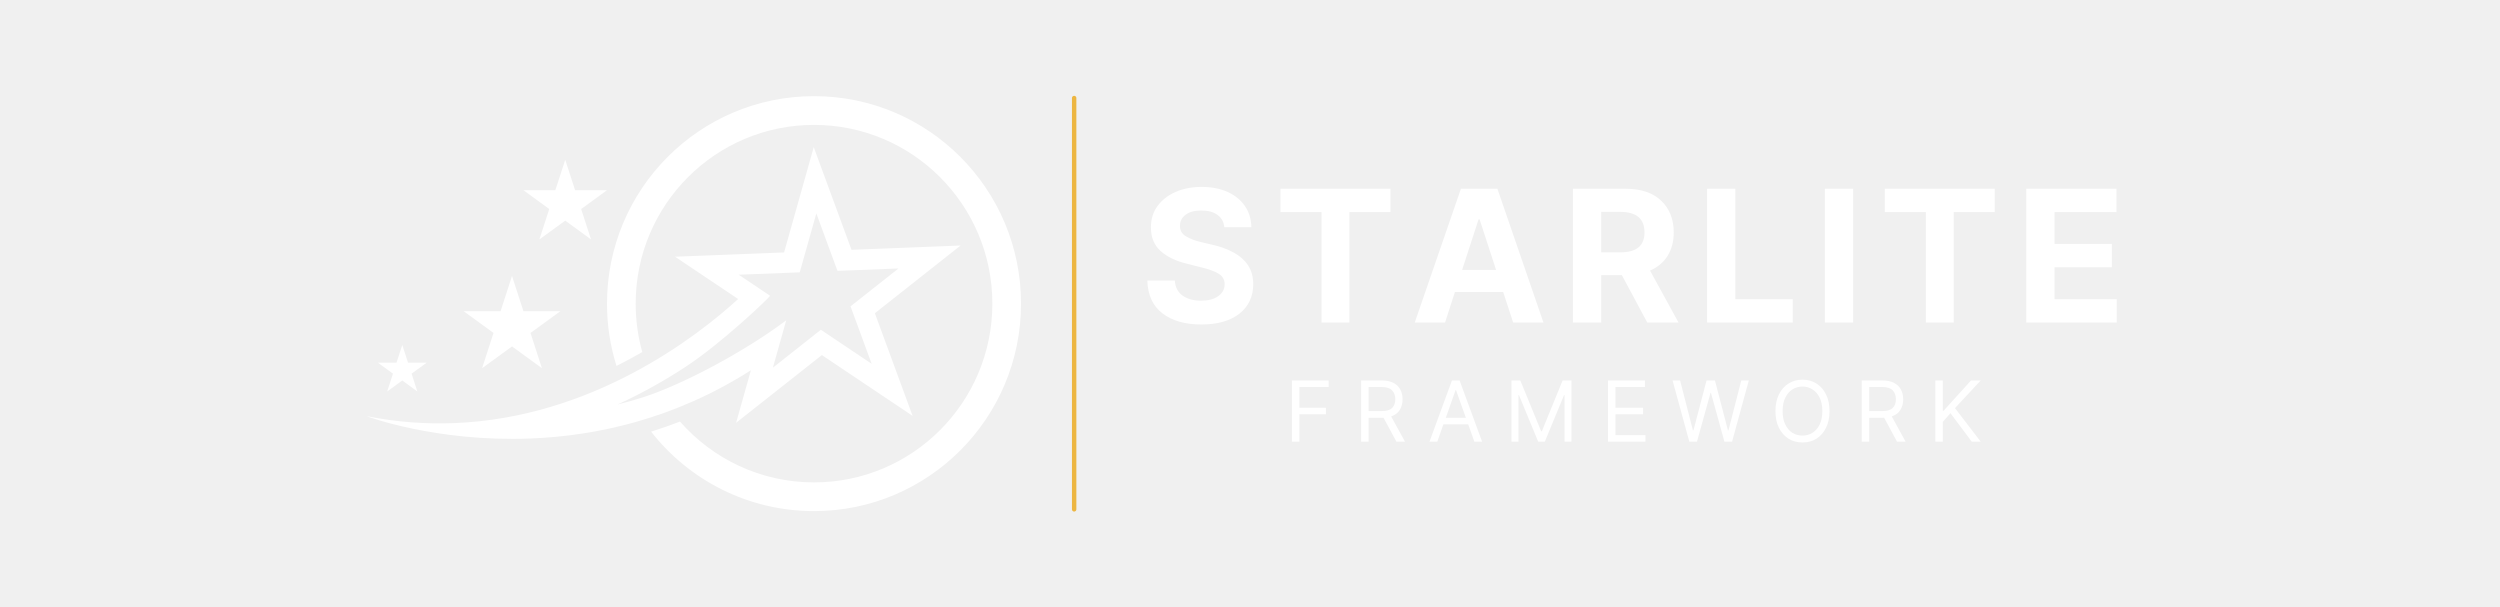
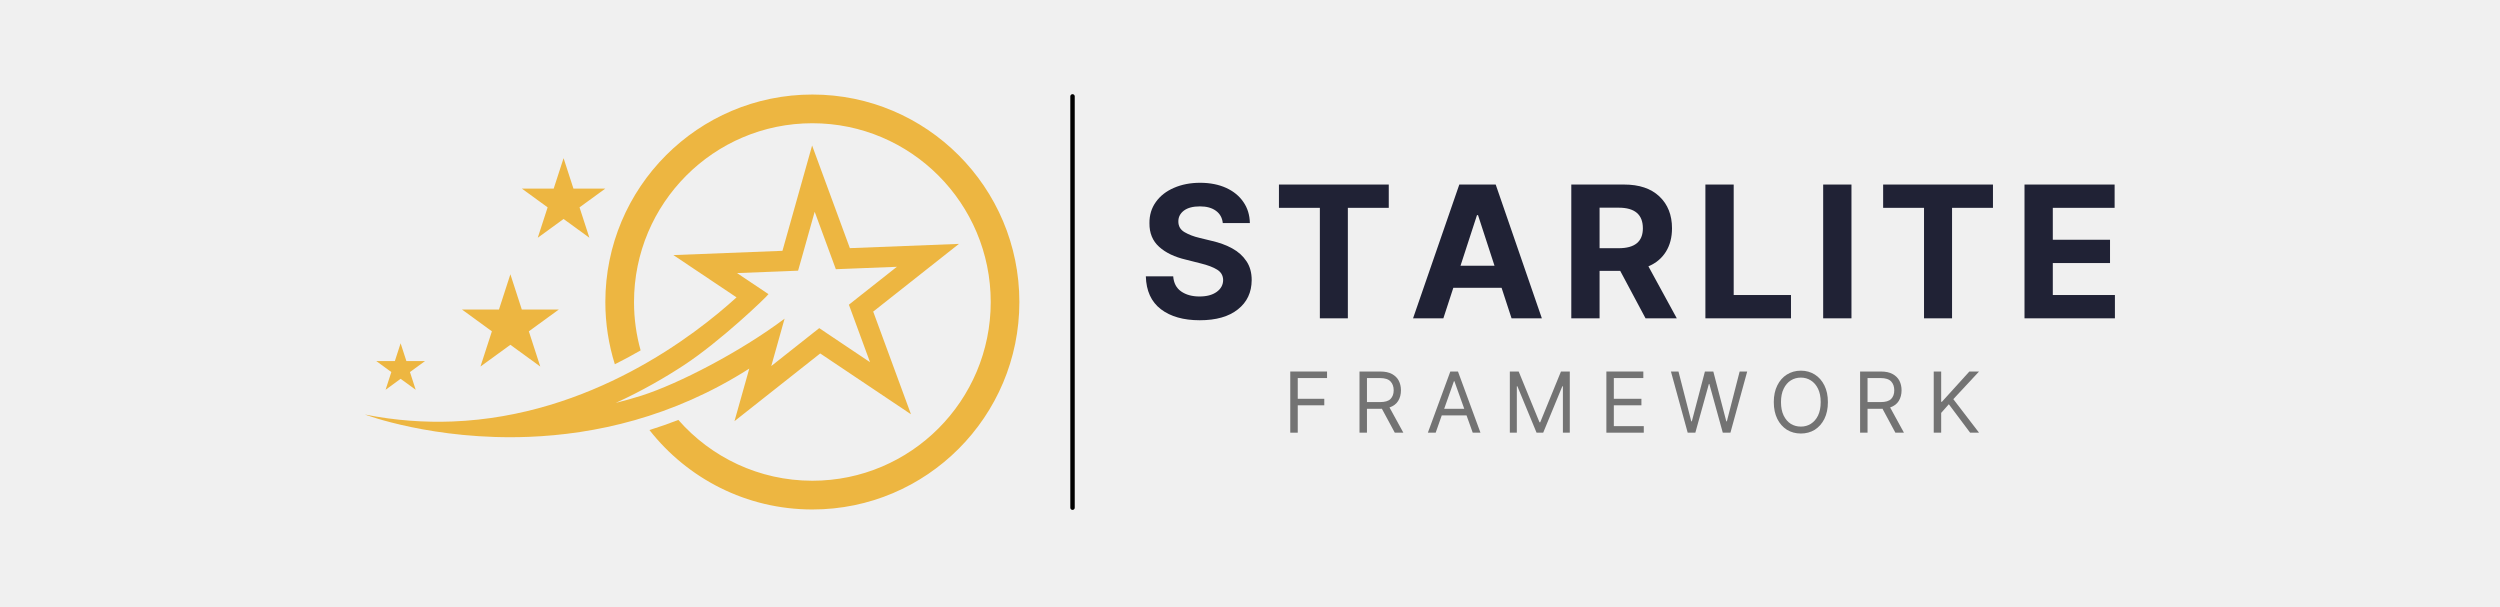
<svg xmlns="http://www.w3.org/2000/svg" width="400" zoomAndPan="magnify" viewBox="0 0 300 72.75" height="97" preserveAspectRatio="xMidYMid meet" version="1.0">
  <defs>
-     <clipPath id="4057413f7a">
-       <path d="M 43.984 17.617 L 115.801 17.617 L 115.801 52.996 L 43.984 52.996 Z M 43.984 17.617 " clip-rule="nonzero" />
+     <clipPath id="403c03762f">
+       <path d="M 43.785 17.422 L 115.605 17.422 L 115.605 52.801 L 43.785 52.801 Z M 43.785 17.422 " clip-rule="nonzero" />
    </clipPath>
-     <clipPath id="932b96152a">
-       <path d="M 72.641 11.496 L 122.523 11.496 L 122.523 61.379 L 72.641 61.379 Z M 72.641 11.496 " clip-rule="nonzero" />
+     <clipPath id="5a3a2672db">
+       <path d="M 72.441 11.301 L 122.324 11.301 L 122.324 61.184 L 72.441 61.184 Z M 72.441 11.301 " clip-rule="nonzero" />
    </clipPath>
  </defs>
-   <g clip-path="url(#4057413f7a)">
-     <path fill="#ffffff" d="M 74.094 48.543 C 77.266 47.094 80.023 45.496 82.281 44.012 C 86.594 41.18 92.113 35.914 92.414 35.496 L 90.395 34.141 L 88.641 32.965 L 94.188 32.75 L 95.969 32.68 L 96.453 30.961 L 97.961 25.609 L 99.879 30.828 L 100.496 32.5 L 102.277 32.434 L 107.82 32.215 L 103.461 35.656 L 102.062 36.762 L 102.68 38.438 L 104.598 43.656 L 99.984 40.566 L 98.504 39.57 L 97.105 40.676 L 92.746 44.121 L 93.496 41.461 L 94.254 38.77 L 94.348 38.438 C 89.043 42.414 81.621 46.25 77.184 47.668 C 76.168 47.992 75.137 48.285 74.094 48.543 Z M 63.66 52.621 C 71.523 52.312 80.891 50.309 90.109 44.43 L 88.332 50.734 L 98.625 42.609 L 109.512 49.906 L 104.984 37.586 L 115.27 29.461 L 102.18 29.977 L 97.648 17.656 L 94.09 30.293 L 81 30.805 L 88.578 35.883 C 83.594 40.43 71.082 50.125 54.504 50.773 C 51.156 50.902 47.637 50.668 43.984 49.938 C 43.984 49.938 52.234 53.066 63.66 52.621 " fill-opacity="1" fill-rule="nonzero" />
+   <g clip-path="url(#403c03762f)">
+     <path fill="#edb641" d="M 73.895 48.348 C 77.07 46.895 79.824 45.297 82.082 43.816 C 86.398 40.984 91.918 35.719 92.219 35.297 L 90.199 33.945 L 88.445 32.77 L 93.992 32.555 L 95.77 32.48 L 96.258 30.762 L 97.762 25.41 L 99.684 30.629 L 100.301 32.305 L 102.082 32.234 L 107.625 32.016 L 103.266 35.457 L 101.867 36.566 L 102.484 38.242 L 104.402 43.461 L 99.789 40.371 L 98.309 39.375 L 96.91 40.48 L 92.551 43.926 L 93.301 41.262 L 94.055 38.574 L 94.152 38.238 C 88.848 42.219 81.426 46.055 76.988 47.473 C 75.969 47.797 74.938 48.086 73.895 48.348 Z M 63.461 52.422 C 71.324 52.113 80.695 50.113 89.914 44.23 L 88.137 50.539 L 98.426 42.414 L 109.316 49.711 L 104.785 37.391 L 115.074 29.266 L 101.984 29.777 L 97.453 17.461 L 93.895 30.098 L 80.805 30.609 L 88.383 35.684 C 83.395 40.23 70.883 49.93 54.309 50.578 C 50.957 50.707 47.441 50.469 43.785 49.742 C 43.785 49.742 52.035 52.871 63.461 52.422 " fill-opacity="1" fill-rule="nonzero" />
  </g>
-   <g clip-path="url(#932b96152a)">
-     <path fill="#ffffff" d="M 97.68 11.539 C 83.961 11.539 72.84 22.688 72.84 36.438 C 72.84 39.043 73.238 41.551 73.98 43.91 C 75.059 43.371 76.09 42.812 77.074 42.246 C 76.555 40.398 76.281 38.449 76.281 36.438 C 76.281 24.59 85.863 14.988 97.68 14.988 C 109.504 14.988 119.082 24.59 119.082 36.438 C 119.082 48.285 109.504 57.887 97.68 57.887 C 91.27 57.887 85.52 55.062 81.598 50.586 C 80.457 51.031 79.301 51.434 78.133 51.801 C 82.68 57.605 89.746 61.332 97.68 61.332 C 111.402 61.332 122.523 50.184 122.523 36.438 C 122.523 22.688 111.402 11.539 97.68 11.539 " fill-opacity="1" fill-rule="nonzero" />
+   <g clip-path="url(#5a3a2672db)">
+     <path fill="#edb641" d="M 97.484 11.344 C 83.766 11.344 72.641 22.492 72.641 36.242 C 72.641 38.844 73.043 41.355 73.781 43.711 C 74.859 43.172 75.895 42.613 76.875 42.047 C 76.359 40.203 76.082 38.254 76.082 36.242 C 76.082 24.395 85.664 14.789 97.484 14.789 C 109.305 14.789 118.887 24.395 118.887 36.242 C 118.887 48.086 109.305 57.688 97.484 57.688 C 91.074 57.688 85.324 54.863 81.402 50.391 C 80.258 50.836 79.105 51.238 77.934 51.605 C 82.484 57.406 89.547 61.137 97.484 61.137 C 111.203 61.137 122.324 49.988 122.324 36.242 C 122.324 22.492 111.203 11.344 97.484 11.344 " fill-opacity="1" fill-rule="nonzero" />
  </g>
-   <path fill="#ffffff" d="M 61.441 33.113 L 62.812 37.34 L 67.25 37.34 L 63.66 39.953 L 65.031 44.184 L 61.441 41.57 L 57.852 44.184 L 59.223 39.953 L 55.637 37.34 L 60.07 37.34 L 61.441 33.113 " fill-opacity="1" fill-rule="nonzero" />
-   <path fill="#ffffff" d="M 67.828 19.176 L 69.012 22.824 L 72.84 22.824 L 69.738 25.082 L 70.922 28.73 L 67.828 26.473 L 64.727 28.73 L 65.91 25.082 L 62.812 22.824 L 66.641 22.824 L 67.828 19.176 " fill-opacity="1" fill-rule="nonzero" />
-   <path fill="#ffffff" d="M 48.273 41.395 L 48.965 43.523 L 51.199 43.523 L 49.391 44.84 L 50.078 46.973 L 48.273 45.656 L 46.465 46.973 L 47.156 44.84 L 45.348 43.523 L 47.582 43.523 L 48.273 41.395 " fill-opacity="1" fill-rule="nonzero" />
-   <path fill="#ffffff" d="M 146.914 27.262 C 146.855 26.637 146.586 26.145 146.105 25.793 C 145.625 25.438 144.98 25.262 144.172 25.262 C 143.336 25.262 142.703 25.434 142.262 25.781 C 141.816 26.121 141.598 26.547 141.598 27.062 C 141.578 27.637 141.824 28.074 142.328 28.367 C 142.836 28.664 143.434 28.891 144.129 29.051 L 145.578 29.395 C 146.504 29.609 147.328 29.914 148.055 30.312 C 148.781 30.707 149.352 31.215 149.766 31.84 C 150.18 32.465 150.387 33.227 150.387 34.117 C 150.387 35.582 149.836 36.754 148.738 37.633 C 147.637 38.504 146.109 38.938 144.152 38.938 C 142.203 38.938 140.648 38.492 139.484 37.598 C 138.328 36.707 137.727 35.395 137.684 33.664 L 140.977 33.664 C 141.027 34.469 141.344 35.074 141.918 35.477 C 142.496 35.883 143.234 36.082 144.117 36.082 C 144.98 36.082 145.668 35.906 146.184 35.543 C 146.699 35.176 146.957 34.695 146.957 34.105 C 146.957 33.57 146.723 33.152 146.25 32.855 C 145.777 32.562 145.105 32.312 144.238 32.105 L 142.48 31.66 C 141.133 31.34 140.062 30.828 139.273 30.125 C 138.492 29.418 138.105 28.473 138.113 27.285 C 138.105 26.32 138.363 25.469 138.887 24.742 C 139.418 24.012 140.141 23.445 141.055 23.039 C 141.977 22.633 143.023 22.43 144.195 22.43 C 145.391 22.43 146.43 22.633 147.324 23.039 C 148.215 23.445 148.906 24.012 149.402 24.742 C 149.895 25.469 150.148 26.312 150.164 27.262 Z M 146.914 27.262 " fill-opacity="1" fill-rule="nonzero" />
-   <path fill="#ffffff" d="M 153.66 25.449 L 153.66 22.652 L 166.852 22.652 L 166.852 25.449 L 161.93 25.449 L 161.93 38.703 L 158.582 38.703 L 158.582 25.449 Z M 153.66 25.449 " fill-opacity="1" fill-rule="nonzero" />
-   <path fill="#ffffff" d="M 173.406 38.703 L 169.77 38.703 L 175.309 22.652 L 179.688 22.652 L 185.215 38.703 L 181.578 38.703 L 180.383 35.043 L 174.59 35.043 Z M 175.453 32.391 L 179.531 32.391 L 177.551 26.32 L 177.43 26.32 Z M 175.453 32.391 " fill-opacity="1" fill-rule="nonzero" />
-   <path fill="#ffffff" d="M 188.75 38.703 L 188.75 22.652 L 195.086 22.652 C 196.914 22.652 198.328 23.125 199.332 24.078 C 200.34 25.027 200.848 26.301 200.848 27.891 C 200.848 28.992 200.598 29.93 200.105 30.711 C 199.617 31.484 198.918 32.07 198.004 32.469 L 201.422 38.703 L 197.672 38.703 L 194.621 33.012 L 192.145 33.012 L 192.145 38.703 Z M 192.145 30.281 L 194.457 30.281 C 196.379 30.281 197.34 29.484 197.34 27.891 C 197.34 26.25 196.371 25.426 194.434 25.426 L 192.145 25.426 Z M 192.145 30.281 " fill-opacity="1" fill-rule="nonzero" />
-   <path fill="#ffffff" d="M 204.848 38.703 L 204.848 22.652 L 208.242 22.652 L 208.242 35.906 L 215.129 35.906 L 215.129 38.703 Z M 204.848 38.703 " fill-opacity="1" fill-rule="nonzero" />
-   <path fill="#ffffff" d="M 218.984 22.652 L 222.379 22.652 L 222.379 38.703 L 218.984 38.703 Z M 218.984 22.652 " fill-opacity="1" fill-rule="nonzero" />
-   <path fill="#ffffff" d="M 226.18 25.449 L 226.18 22.652 L 239.371 22.652 L 239.371 25.449 L 234.449 25.449 L 234.449 38.703 L 231.102 38.703 L 231.102 25.449 Z M 226.18 25.449 " fill-opacity="1" fill-rule="nonzero" />
-   <path fill="#ffffff" d="M 243.152 38.703 L 243.152 22.652 L 253.977 22.652 L 253.977 25.449 L 246.547 25.449 L 246.547 29.273 L 253.422 29.273 L 253.422 32.07 L 246.547 32.07 L 246.547 35.906 L 254.008 35.906 L 254.008 38.703 Z M 243.152 38.703 " fill-opacity="1" fill-rule="nonzero" />
-   <path fill="#ffffff" d="M 155.031 53 L 155.031 45.656 L 159.441 45.656 L 159.441 46.441 L 155.926 46.441 L 155.926 48.93 L 159.109 48.93 L 159.109 49.715 L 155.926 49.715 L 155.926 53 Z M 155.031 53 " fill-opacity="1" fill-rule="nonzero" />
-   <path fill="#ffffff" d="M 163.336 53 L 163.336 45.656 L 165.82 45.656 C 166.395 45.656 166.863 45.758 167.227 45.957 C 167.594 46.148 167.867 46.414 168.043 46.754 C 168.219 47.094 168.309 47.48 168.309 47.914 C 168.309 48.398 168.199 48.824 167.977 49.184 C 167.758 49.547 167.406 49.809 166.938 49.969 L 168.598 53 L 167.57 53 L 166.02 50.125 C 165.961 50.133 165.898 50.137 165.832 50.137 L 164.23 50.137 L 164.23 53 Z M 164.23 49.328 L 165.801 49.328 C 166.387 49.328 166.809 49.203 167.059 48.953 C 167.309 48.695 167.438 48.348 167.438 47.914 C 167.438 47.469 167.309 47.117 167.059 46.852 C 166.809 46.582 166.387 46.441 165.789 46.441 L 164.23 46.441 Z M 164.23 49.328 " fill-opacity="1" fill-rule="nonzero" />
-   <path fill="#ffffff" d="M 172.477 53 L 171.539 53 L 174.234 45.656 L 175.152 45.656 L 177.852 53 L 176.922 53 L 176.184 50.922 L 173.207 50.922 Z M 173.496 50.137 L 175.906 50.137 L 174.723 46.816 L 174.668 46.816 Z M 173.496 50.137 " fill-opacity="1" fill-rule="nonzero" />
-   <path fill="#ffffff" d="M 181.375 45.656 L 182.438 45.656 L 184.938 51.75 L 185.023 51.75 L 187.512 45.656 L 188.574 45.656 L 188.574 53 L 187.746 53 L 187.746 47.426 L 187.68 47.426 L 185.379 53 L 184.582 53 L 182.281 47.426 L 182.215 47.426 L 182.215 53 L 181.375 53 Z M 181.375 45.656 " fill-opacity="1" fill-rule="nonzero" />
-   <path fill="#ffffff" d="M 192.961 53 L 192.961 45.656 L 197.395 45.656 L 197.395 46.441 L 193.859 46.441 L 193.859 48.93 L 197.164 48.93 L 197.164 49.715 L 193.859 49.715 L 193.859 52.215 L 197.453 52.215 L 197.453 53 Z M 192.961 53 " fill-opacity="1" fill-rule="nonzero" />
-   <path fill="#ffffff" d="M 202.719 53 L 200.707 45.656 L 201.613 45.656 L 203.148 51.637 L 203.215 51.637 L 204.785 45.656 L 205.793 45.656 L 207.352 51.637 L 207.418 51.637 L 208.953 45.656 L 209.859 45.656 L 207.848 53 L 206.93 53 L 205.316 47.148 L 205.262 47.148 L 203.637 53 Z M 202.719 53 " fill-opacity="1" fill-rule="nonzero" />
-   <path fill="#ffffff" d="M 219.543 49.328 C 219.543 50.102 219.402 50.773 219.121 51.34 C 218.84 51.902 218.461 52.336 217.973 52.645 C 217.488 52.949 216.93 53.098 216.305 53.098 C 215.676 53.098 215.113 52.949 214.625 52.645 C 214.137 52.336 213.754 51.902 213.473 51.34 C 213.191 50.773 213.055 50.102 213.055 49.328 C 213.055 48.555 213.191 47.887 213.473 47.328 C 213.754 46.762 214.137 46.328 214.625 46.023 C 215.113 45.711 215.676 45.559 216.305 45.559 C 216.93 45.559 217.488 45.711 217.973 46.023 C 218.461 46.328 218.84 46.762 219.121 47.328 C 219.402 47.887 219.543 48.555 219.543 49.328 Z M 218.68 49.328 C 218.68 48.695 218.574 48.16 218.359 47.727 C 218.145 47.281 217.855 46.949 217.496 46.73 C 217.145 46.504 216.746 46.387 216.305 46.387 C 215.852 46.387 215.445 46.504 215.086 46.73 C 214.734 46.949 214.449 47.281 214.234 47.727 C 214.02 48.16 213.914 48.695 213.914 49.328 C 213.914 49.965 214.02 50.5 214.234 50.941 C 214.449 51.379 214.734 51.711 215.086 51.938 C 215.445 52.16 215.852 52.27 216.305 52.27 C 216.746 52.27 217.145 52.16 217.496 51.938 C 217.855 51.711 218.145 51.379 218.359 50.941 C 218.574 50.5 218.68 49.965 218.68 49.328 Z M 218.68 49.328 " fill-opacity="1" fill-rule="nonzero" />
-   <path fill="#ffffff" d="M 223.406 53 L 223.406 45.656 L 225.895 45.656 C 226.469 45.656 226.938 45.758 227.301 45.957 C 227.668 46.148 227.941 46.414 228.117 46.754 C 228.293 47.094 228.383 47.48 228.383 47.914 C 228.383 48.398 228.273 48.824 228.051 49.184 C 227.832 49.547 227.48 49.809 227.012 49.969 L 228.672 53 L 227.641 53 L 226.094 50.125 C 226.035 50.133 225.973 50.137 225.906 50.137 L 224.305 50.137 L 224.305 53 Z M 224.305 49.328 L 225.875 49.328 C 226.461 49.328 226.883 49.203 227.133 48.953 C 227.383 48.695 227.508 48.348 227.508 47.914 C 227.508 47.469 227.383 47.117 227.133 46.852 C 226.883 46.582 226.461 46.441 225.863 46.441 L 224.305 46.441 Z M 224.305 49.328 " fill-opacity="1" fill-rule="nonzero" />
-   <path fill="#ffffff" d="M 232.242 53 L 232.242 45.656 L 233.137 45.656 L 233.137 49.293 L 233.227 49.293 L 236.52 45.656 L 237.684 45.656 L 234.598 48.973 L 237.684 53 L 236.609 53 L 234.055 49.582 L 233.137 50.621 L 233.137 53 Z M 232.242 53 " fill-opacity="1" fill-rule="nonzero" />
-   <path stroke-linecap="round" transform="matrix(0, 0.532268, -0.530676, 0, 129.1634, 11.49745)" fill="none" stroke-linejoin="miter" d="M 0.504 0.499 L 93.23 0.499 " stroke="#edb641" stroke-width="1" stroke-opacity="1" stroke-miterlimit="4" />
+   <path fill="#edb641" d="M 61.246 32.914 L 62.617 37.145 L 67.055 37.145 L 63.461 39.758 L 64.832 43.984 L 61.246 41.375 L 57.656 43.984 L 59.027 39.758 L 55.438 37.145 L 59.875 37.145 L 61.246 32.914 " fill-opacity="1" fill-rule="nonzero" />
+   <path fill="#edb641" d="M 67.629 18.977 L 68.812 22.629 L 72.641 22.629 L 69.543 24.883 L 70.727 28.531 L 67.629 26.277 L 64.531 28.531 L 65.715 24.883 L 62.617 22.629 L 66.445 22.629 L 67.629 18.977 " fill-opacity="1" fill-rule="nonzero" />
+   <path fill="#edb641" d="M 48.074 41.195 L 48.766 43.328 L 51.004 43.328 L 49.195 44.645 L 49.883 46.773 L 48.074 45.457 L 46.27 46.773 L 46.961 44.645 L 45.152 43.328 L 47.383 43.328 L 48.074 41.195 " fill-opacity="1" fill-rule="nonzero" />
+   <path fill="#202235" d="M 146.734 26.766 C 146.668 26.133 146.391 25.645 145.914 25.297 C 145.434 24.941 144.793 24.766 143.992 24.766 C 143.156 24.766 142.516 24.938 142.066 25.273 C 141.625 25.613 141.402 26.043 141.402 26.555 C 141.395 27.133 141.641 27.566 142.145 27.859 C 142.652 28.156 143.254 28.387 143.945 28.547 L 145.383 28.898 C 146.316 29.109 147.148 29.41 147.871 29.809 C 148.594 30.203 149.16 30.719 149.574 31.344 C 149.992 31.961 150.203 32.719 150.203 33.609 C 150.195 35.086 149.645 36.258 148.547 37.125 C 147.453 37.996 145.93 38.43 143.969 38.43 C 142.023 38.43 140.465 37.988 139.305 37.105 C 138.145 36.215 137.547 34.898 137.5 33.156 L 140.785 33.156 C 140.844 33.961 141.16 34.566 141.734 34.969 C 142.316 35.375 143.051 35.578 143.934 35.578 C 144.797 35.578 145.484 35.398 145.992 35.035 C 146.508 34.668 146.77 34.191 146.777 33.609 C 146.77 33.066 146.527 32.648 146.059 32.359 C 145.594 32.066 144.922 31.812 144.047 31.598 L 142.301 31.156 C 140.949 30.84 139.879 30.328 139.094 29.617 C 138.312 28.91 137.922 27.969 137.934 26.789 C 137.922 25.816 138.18 24.965 138.707 24.234 C 139.227 23.504 139.949 22.941 140.871 22.543 C 141.793 22.141 142.84 21.934 144.012 21.934 C 145.199 21.934 146.238 22.141 147.129 22.543 C 148.02 22.949 148.715 23.516 149.211 24.246 C 149.711 24.969 149.965 25.809 149.984 26.766 Z M 146.734 26.766 " fill-opacity="1" fill-rule="nonzero" />
+   <path fill="#202235" d="M 153.473 24.941 L 153.473 22.145 L 166.652 22.145 L 166.652 24.941 L 161.742 24.941 L 161.742 38.199 L 158.383 38.199 L 158.383 24.941 Z M 153.473 24.941 " fill-opacity="1" fill-rule="nonzero" />
+   <path fill="#202235" d="M 173.203 38.199 L 169.566 38.199 L 175.117 22.145 L 179.484 22.145 L 185.023 38.199 L 181.387 38.199 L 180.191 34.539 L 174.398 34.539 Z M 175.262 31.887 L 179.34 31.887 L 177.363 25.816 L 177.238 25.816 Z M 175.262 31.887 " fill-opacity="1" fill-rule="nonzero" />
+   <path fill="#202235" d="M 188.555 38.199 L 188.555 22.145 L 194.891 22.145 C 196.707 22.145 198.121 22.621 199.125 23.57 C 200.133 24.523 200.641 25.801 200.641 27.398 C 200.641 28.488 200.395 29.426 199.91 30.203 C 199.422 30.988 198.723 31.574 197.809 31.961 L 201.215 38.199 L 197.465 38.199 L 194.426 32.504 L 191.949 32.504 L 191.949 38.199 Z M 191.949 29.785 L 194.25 29.785 C 196.18 29.785 197.145 28.988 197.145 27.398 C 197.145 25.746 196.176 24.922 194.238 24.922 L 191.949 24.922 Z M 191.949 29.785 " fill-opacity="1" fill-rule="nonzero" />
+   <path fill="#202235" d="M 204.648 38.199 L 204.648 22.145 L 208.043 22.145 L 208.043 35.402 L 214.918 35.402 L 214.918 38.199 Z M 204.648 38.199 " fill-opacity="1" fill-rule="nonzero" />
+   <path fill="#202235" d="M 218.781 22.145 L 222.176 22.145 L 222.176 38.199 L 218.781 38.199 Z M 218.781 22.145 " fill-opacity="1" fill-rule="nonzero" />
+   <path fill="#202235" d="M 225.977 24.941 L 225.977 22.145 L 239.156 22.145 L 239.156 24.941 L 234.246 24.941 L 234.246 38.199 L 230.883 38.199 L 230.883 24.941 Z M 225.977 24.941 " fill-opacity="1" fill-rule="nonzero" />
+   <path fill="#202235" d="M 242.941 38.199 L 242.941 22.145 L 253.754 22.145 L 253.754 24.941 L 246.336 24.941 L 246.336 28.77 L 253.203 28.77 L 253.203 31.566 L 246.336 31.566 L 246.336 35.402 L 253.789 35.402 L 253.789 38.199 Z M 242.941 38.199 " fill-opacity="1" fill-rule="nonzero" />
+   <path fill="#737373" d="M 154.832 51.922 L 154.832 44.582 L 159.246 44.582 L 159.246 45.367 L 155.73 45.367 L 155.73 47.855 L 158.914 47.855 L 158.914 48.637 L 155.73 48.637 L 155.73 51.922 Z M 154.832 51.922 " fill-opacity="1" fill-rule="nonzero" />
+   <path fill="#737373" d="M 163.141 51.922 L 163.141 44.582 L 165.625 44.582 C 166.199 44.582 166.668 44.68 167.031 44.879 C 167.398 45.074 167.672 45.34 167.848 45.676 C 168.023 46.016 168.113 46.402 168.113 46.836 C 168.113 47.324 168.004 47.75 167.781 48.109 C 167.562 48.469 167.211 48.734 166.742 48.895 L 168.402 51.922 L 167.375 51.922 L 165.824 49.047 C 165.766 49.055 165.703 49.059 165.637 49.059 L 164.035 49.059 L 164.035 51.922 Z M 164.035 48.25 L 165.605 48.25 C 166.191 48.25 166.613 48.129 166.863 47.875 C 167.113 47.617 167.242 47.273 167.242 46.836 C 167.242 46.395 167.113 46.039 166.863 45.773 C 166.613 45.504 166.191 45.367 165.594 45.367 L 164.035 45.367 Z M 164.035 48.25 " fill-opacity="1" fill-rule="nonzero" />
+   <path fill="#737373" d="M 172.281 51.922 L 171.344 51.922 L 174.039 44.582 L 174.957 44.582 L 177.656 51.922 L 176.727 51.922 L 175.984 49.844 L 173.012 49.844 Z M 173.301 49.059 L 175.711 49.059 L 174.527 45.742 L 174.473 45.742 Z M 173.301 49.059 " fill-opacity="1" fill-rule="nonzero" />
+   <path fill="#737373" d="M 181.18 44.582 L 182.242 44.582 L 184.738 50.672 L 184.828 50.672 L 187.316 44.582 L 188.375 44.582 L 188.375 51.922 L 187.547 51.922 L 187.547 46.352 L 187.48 46.352 L 185.184 51.922 L 184.387 51.922 L 182.086 46.352 L 182.02 46.352 L 182.02 51.922 L 181.18 51.922 Z M 181.18 44.582 " fill-opacity="1" fill-rule="nonzero" />
+   <path fill="#737373" d="M 192.766 51.922 L 192.766 44.582 L 197.199 44.582 L 197.199 45.367 L 193.66 45.367 L 193.66 47.855 L 196.969 47.855 L 196.969 48.637 L 193.66 48.637 L 193.66 51.137 L 197.254 51.137 L 197.254 51.922 Z M 192.766 51.922 " fill-opacity="1" fill-rule="nonzero" />
+   <path fill="#737373" d="M 202.523 51.922 L 200.512 44.582 L 201.418 44.582 L 202.953 50.562 L 203.02 50.562 L 204.59 44.582 L 205.598 44.582 L 207.156 50.562 L 207.223 50.562 L 208.758 44.582 L 209.664 44.582 L 207.652 51.922 L 206.734 51.922 L 205.121 46.074 L 205.066 46.074 L 203.441 51.922 Z M 202.523 51.922 " fill-opacity="1" fill-rule="nonzero" />
+   <path fill="#737373" d="M 219.348 48.25 C 219.348 49.027 219.207 49.695 218.926 50.266 C 218.645 50.824 218.262 51.258 217.777 51.57 C 217.289 51.871 216.73 52.023 216.105 52.023 C 215.48 52.023 214.918 51.871 214.426 51.57 C 213.941 51.258 213.555 50.824 213.277 50.266 C 212.996 49.695 212.855 49.027 212.855 48.25 C 212.855 47.477 212.996 46.812 213.277 46.25 C 213.555 45.684 213.941 45.25 214.426 44.945 C 214.918 44.637 215.48 44.48 216.105 44.48 C 216.73 44.48 217.289 44.637 217.777 44.945 C 218.262 45.25 218.645 45.684 218.926 46.25 C 219.207 46.812 219.348 47.477 219.348 48.25 Z M 218.484 48.25 C 218.484 47.617 218.375 47.086 218.164 46.648 C 217.949 46.207 217.66 45.875 217.301 45.652 C 216.945 45.426 216.551 45.312 216.105 45.312 C 215.656 45.312 215.25 45.426 214.891 45.652 C 214.535 45.875 214.254 46.207 214.039 46.648 C 213.824 47.086 213.719 47.617 213.719 48.25 C 213.719 48.887 213.824 49.422 214.039 49.867 C 214.254 50.301 214.535 50.633 214.891 50.859 C 215.25 51.082 215.656 51.191 216.105 51.191 C 216.551 51.191 216.945 51.082 217.301 50.859 C 217.66 50.633 217.949 50.301 218.164 49.867 C 218.375 49.422 218.484 48.887 218.484 48.25 Z M 218.484 48.25 " fill-opacity="1" fill-rule="nonzero" />
+   <path fill="#737373" d="M 223.211 51.922 L 223.211 44.582 L 225.699 44.582 C 226.273 44.582 226.742 44.68 227.102 44.879 C 227.469 45.074 227.742 45.34 227.922 45.676 C 228.098 46.016 228.188 46.402 228.188 46.836 C 228.188 47.324 228.074 47.75 227.855 48.109 C 227.633 48.469 227.285 48.734 226.816 48.895 L 228.473 51.922 L 227.445 51.922 L 225.898 49.047 C 225.836 49.055 225.777 49.059 225.711 49.059 L 224.105 49.059 L 224.105 51.922 Z M 224.105 48.25 L 225.676 48.25 C 226.266 48.25 226.684 48.129 226.938 47.875 C 227.188 47.617 227.312 47.273 227.312 46.836 C 227.312 46.395 227.188 46.039 226.938 45.773 C 226.684 45.504 226.262 45.367 225.664 45.367 L 224.105 45.367 Z M 224.105 48.25 " fill-opacity="1" fill-rule="nonzero" />
+   <path fill="#737373" d="M 232.047 51.922 L 232.047 44.582 L 232.941 44.582 L 232.941 48.219 L 233.027 48.219 L 236.324 44.582 L 237.484 44.582 L 234.398 47.898 L 237.484 51.922 L 236.414 51.922 L 233.859 48.508 L 232.941 49.547 L 232.941 51.922 Z M 232.047 51.922 " fill-opacity="1" fill-rule="nonzero" />
+   <path stroke-linecap="round" transform="matrix(0, 0.532268, -0.530676, 0, 128.9667, 11.30073)" fill="none" stroke-linejoin="miter" d="M 0.499 0.497 L 93.226 0.497 " stroke="#000000" stroke-width="1" stroke-opacity="1" stroke-miterlimit="4" />
</svg>
